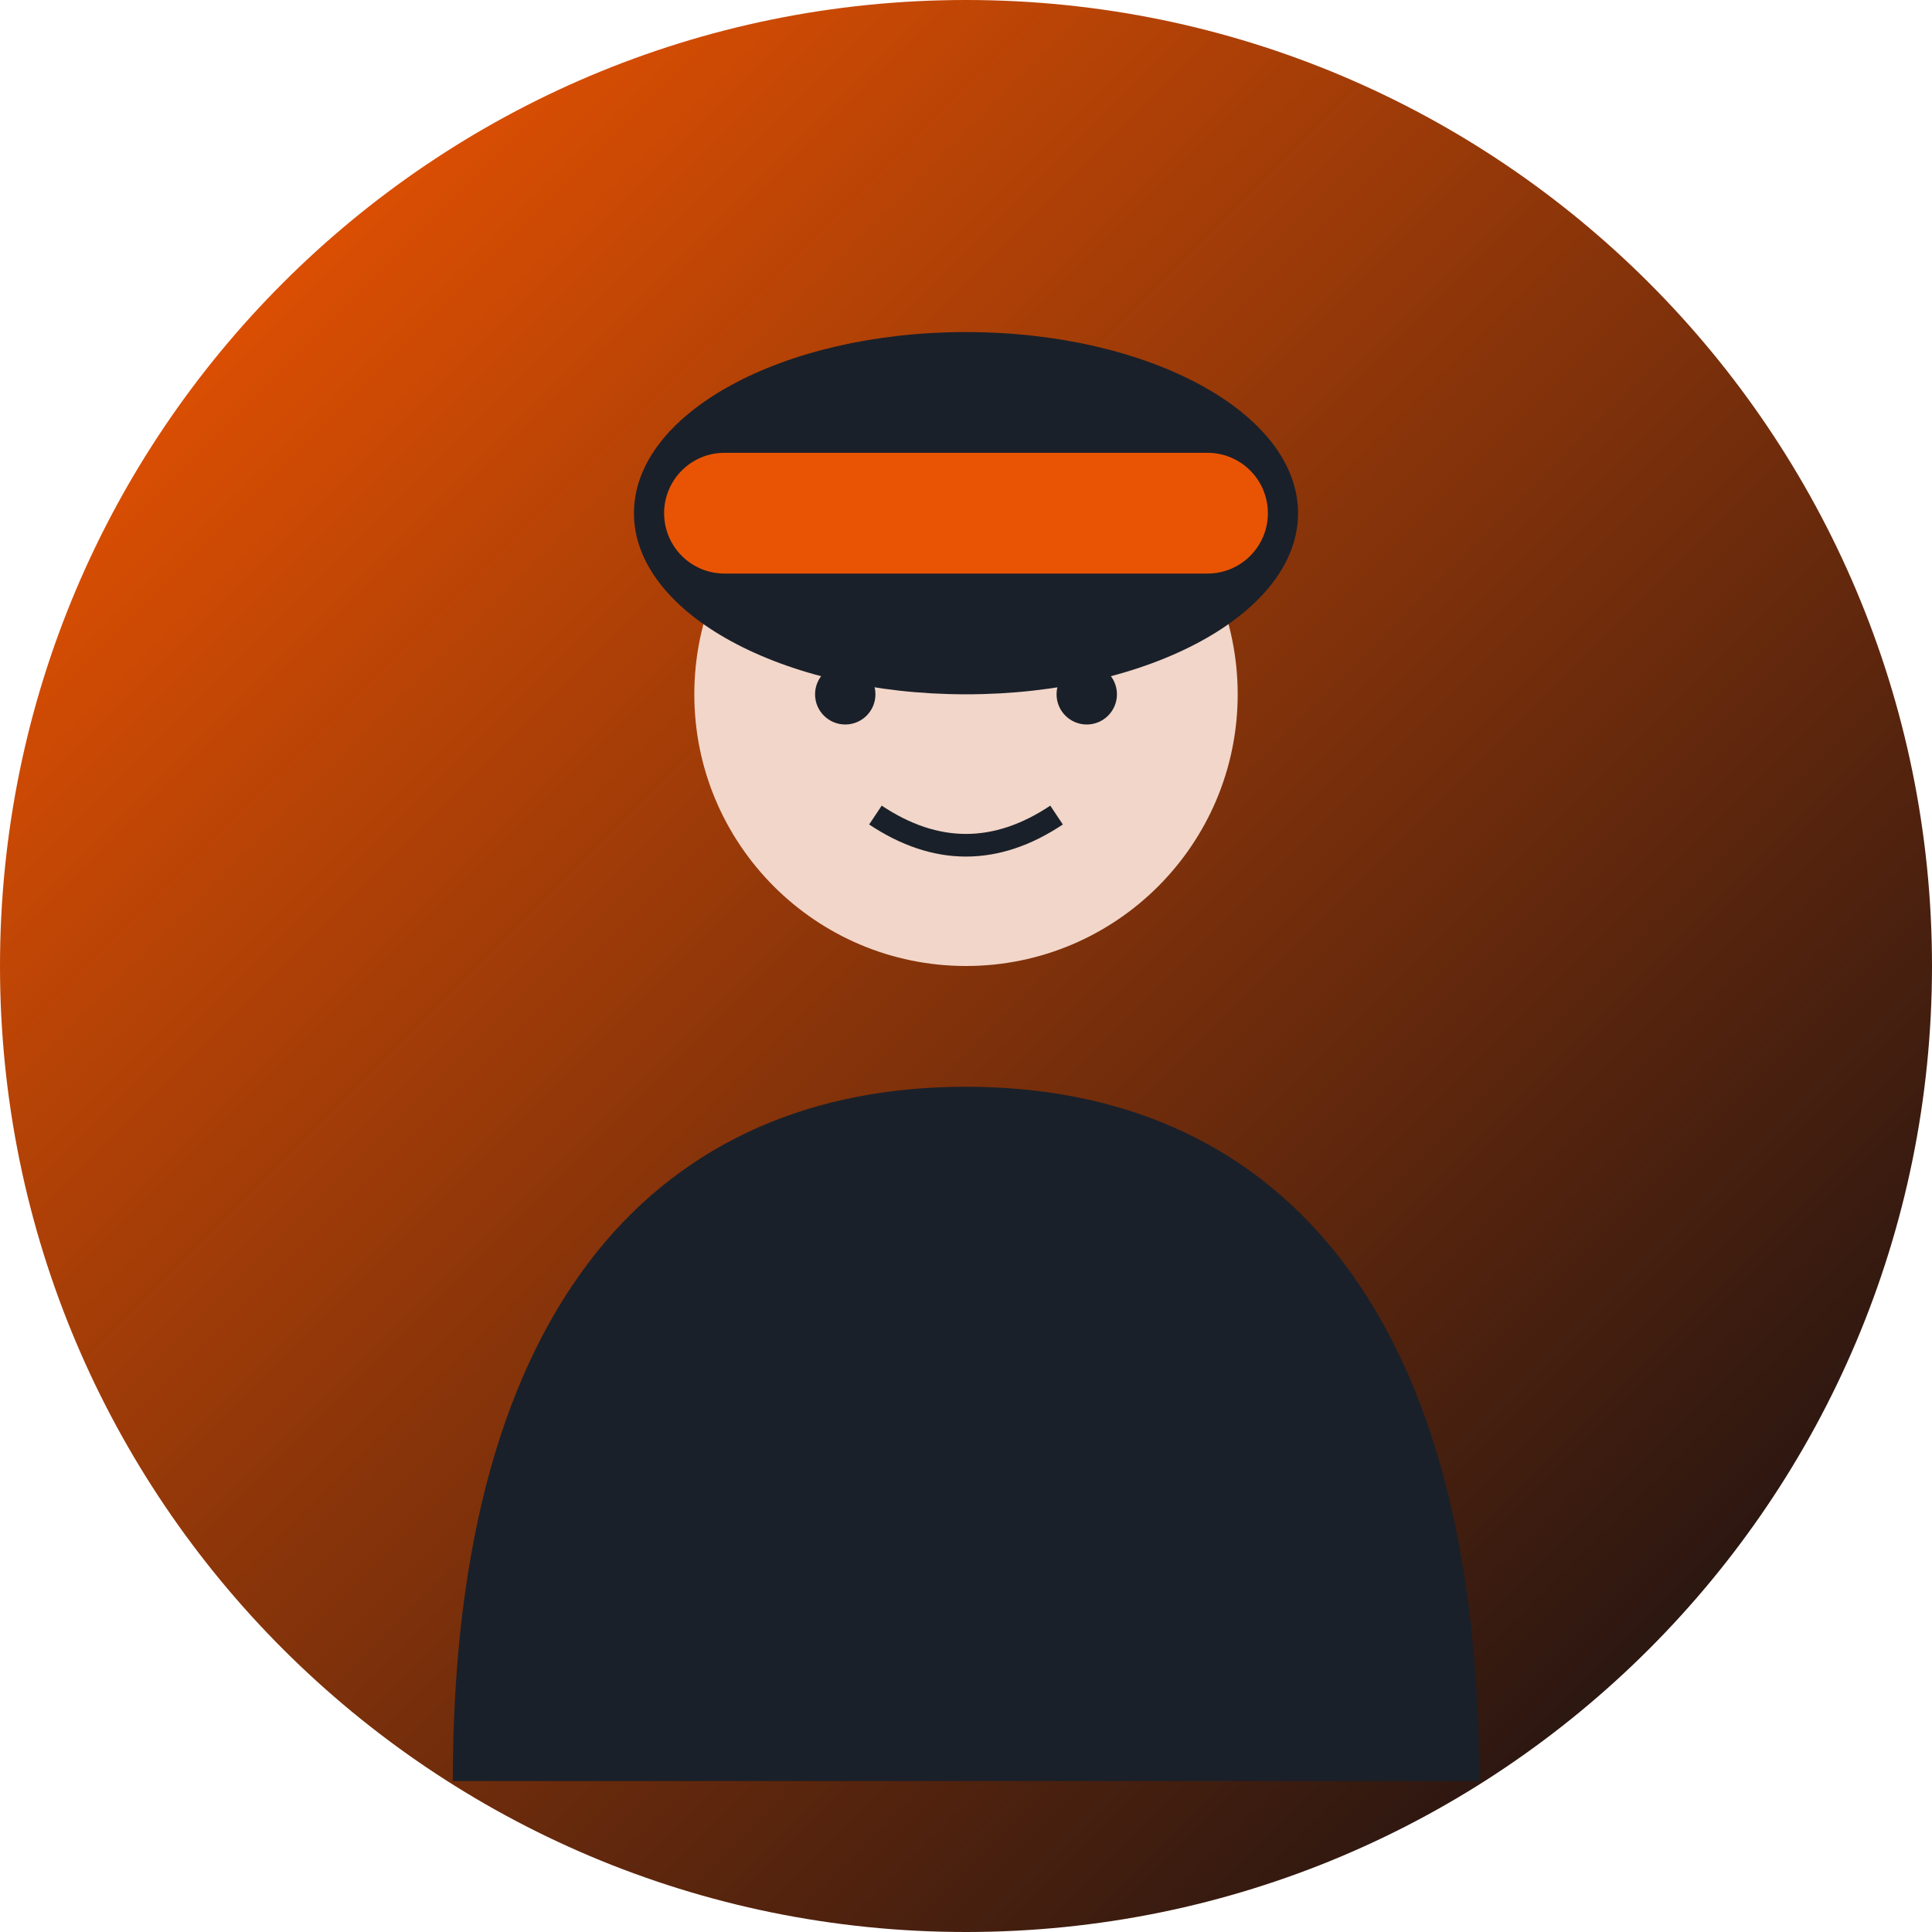
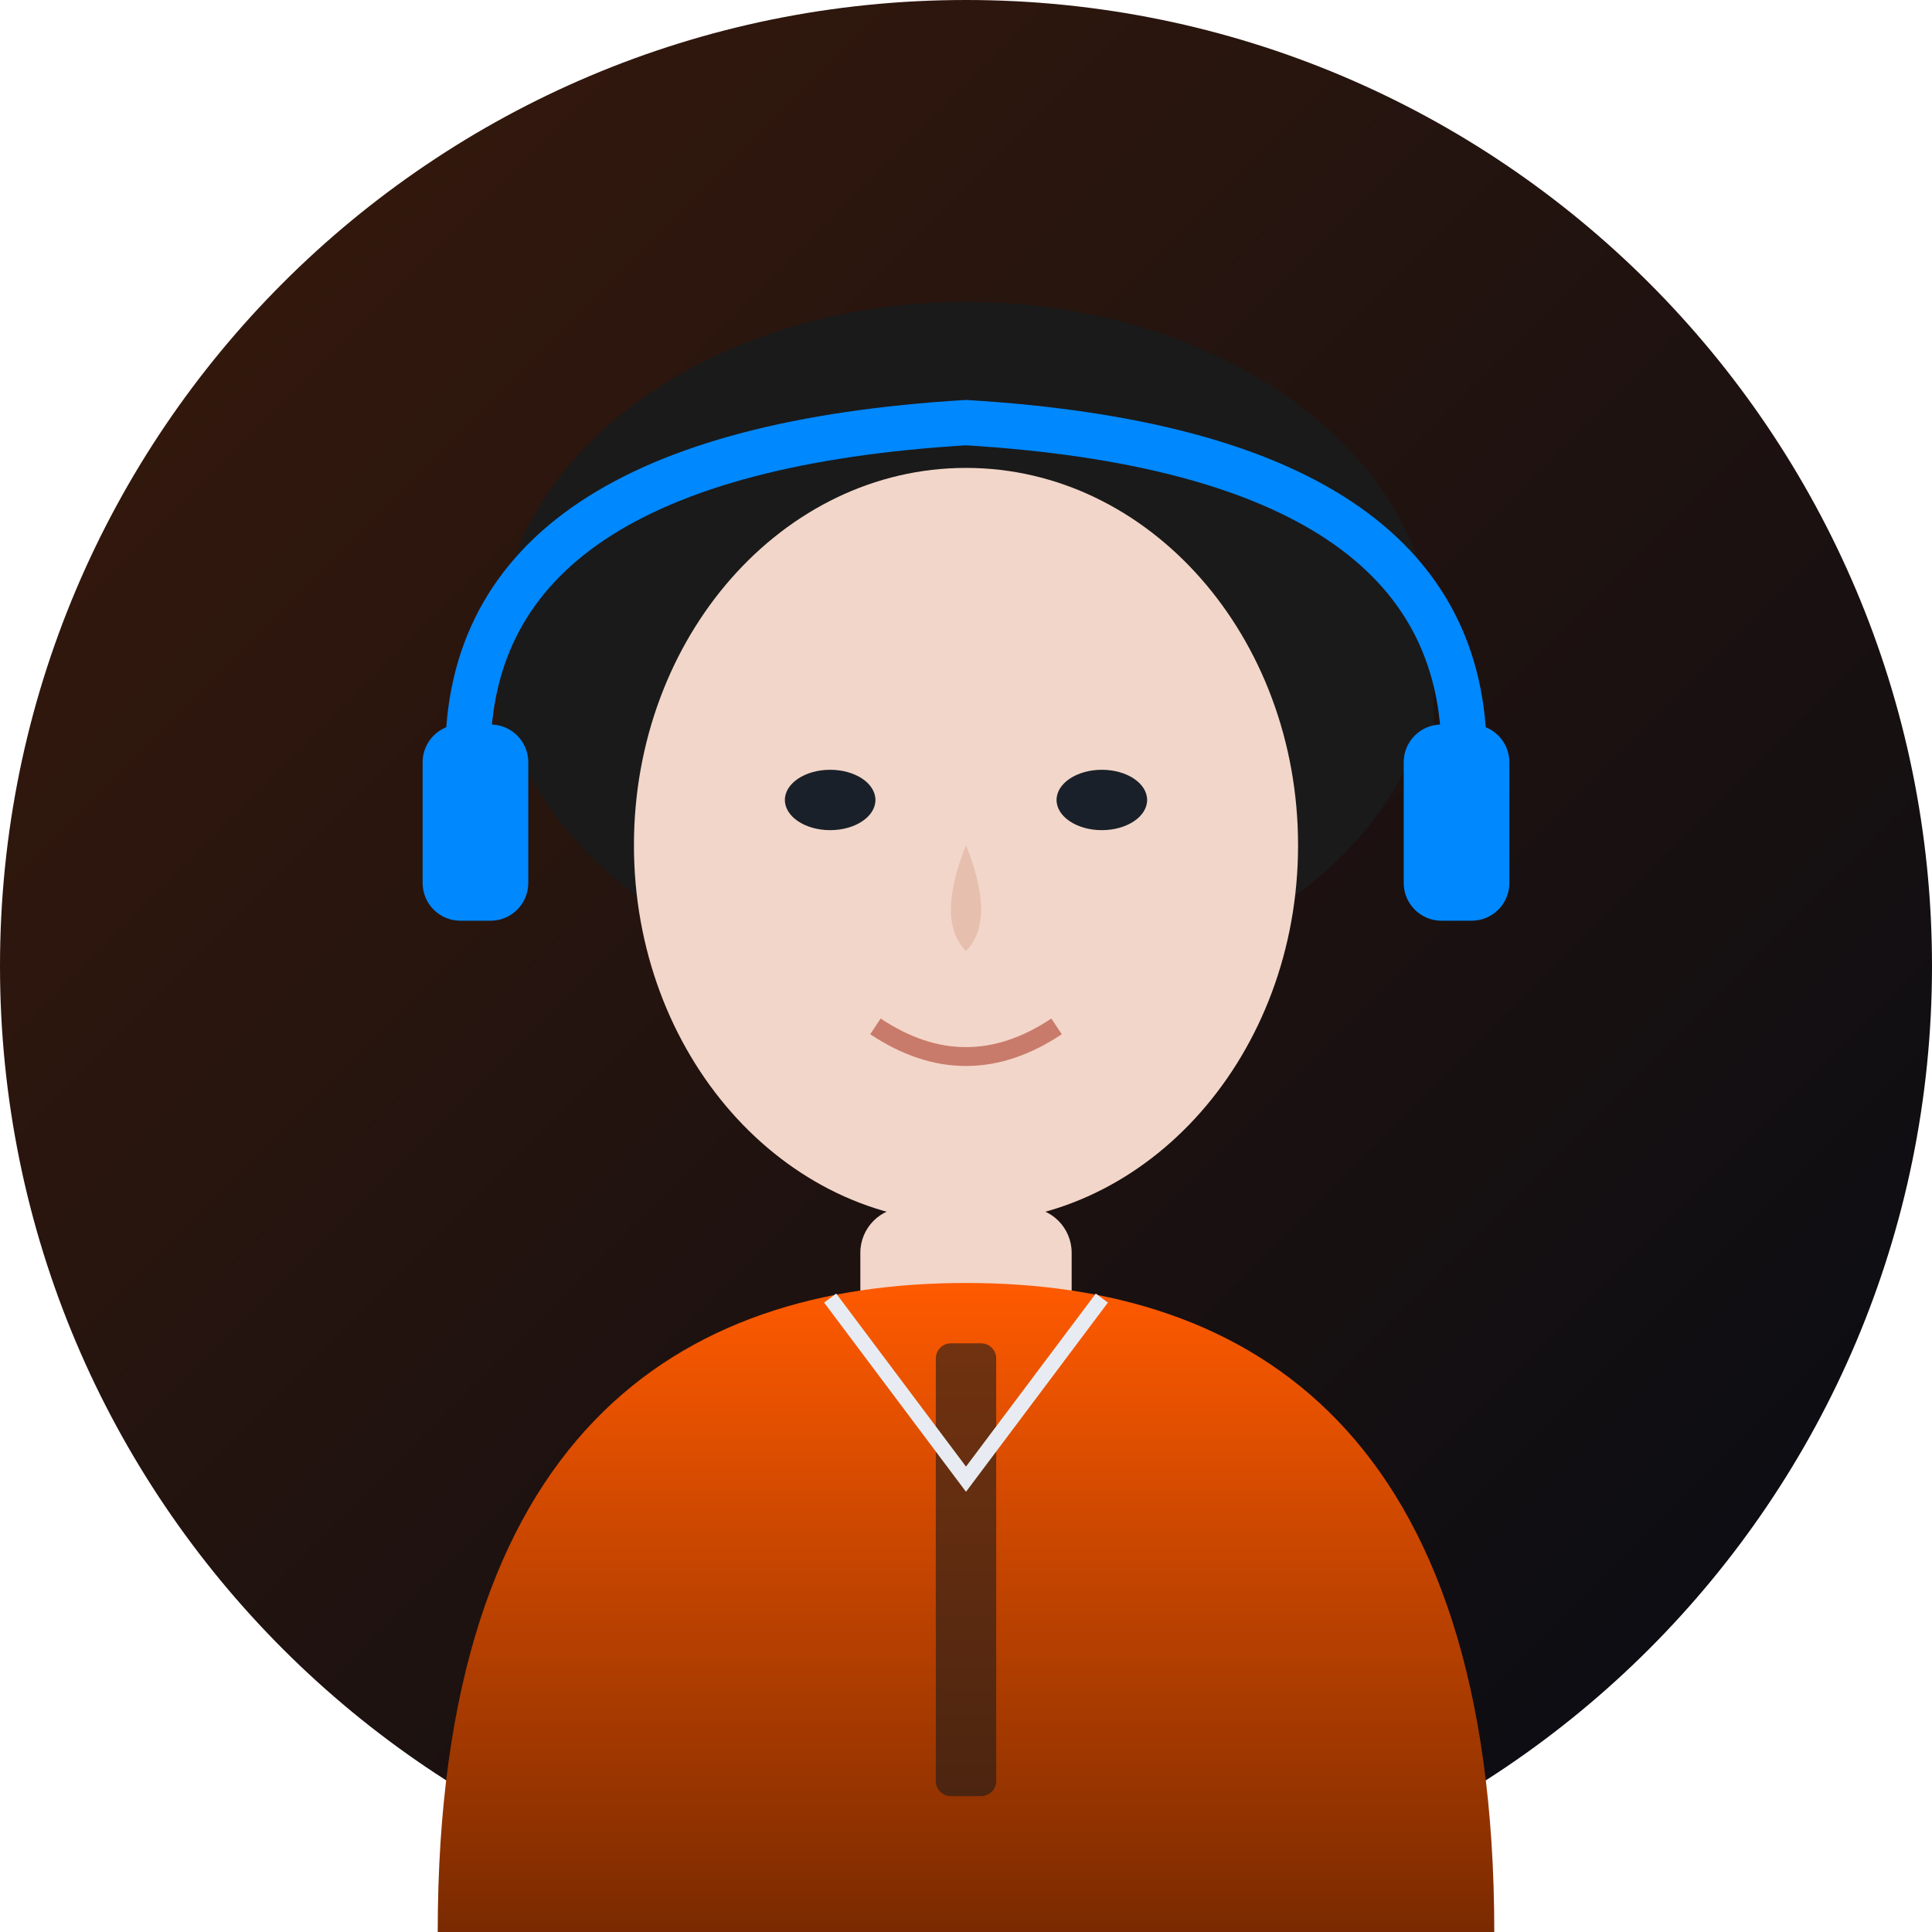
- <svg xmlns="http://www.w3.org/2000/svg" width="128" height="128" viewBox="0 0 128 128">
+ <svg xmlns="http://www.w3.org/2000/svg" width="256" height="256" viewBox="0 0 256 256">
  <defs>
-     <linearGradient id="g" x1="0" y1="0" x2="1" y2="1">
+     <linearGradient id="bg" x1="0" y1="0" x2="1" y2="1">
+       <stop offset="0%" stop-color="#3a1a0b" />
+       <stop offset="100%" stop-color="#050b14" />
+     </linearGradient>
+     <linearGradient id="jacket" x1="0" y1="0" x2="0" y2="1">
      <stop offset="0%" stop-color="#ff5a00" />
-       <stop offset="100%" stop-color="#070b14" />
+       <stop offset="100%" stop-color="#7a2a00" />
    </linearGradient>
  </defs>
-   <rect width="128" height="128" rx="64" fill="url(#g)" />
-   <circle cx="64" cy="46" r="18" fill="#f2d6c9" />
-   <ellipse cx="64" cy="34" rx="22" ry="12" fill="#1a2029" />
-   <path d="M30 118 C30 86 44 72 64 72 C84 72 98 86 98 118 Z" fill="#1a2029" />
-   <rect x="44" y="30" width="40" height="8" rx="4" fill="#ff5a00" opacity="0.9" />
-   <circle cx="56" cy="46" r="2" fill="#1a2029" />
-   <circle cx="72" cy="46" r="2" fill="#1a2029" />
-   <path d="M58 54 Q64 58 70 54" stroke="#1a2029" stroke-width="1.5" fill="none" />
+   <rect width="256" height="256" rx="128" fill="url(#bg)" />
+   <ellipse cx="128" cy="86" rx="62" ry="46" fill="#1a1a1a" />
+   <path d="M66 86 Q80 60 128 58 Q176 60 190 86 L190 100 Q128 70 66 100 Z" fill="#1a1a1a" />
+   <path d="M62 100 Q62 60 128 56 Q194 60 194 100" stroke="#0088ff" stroke-width="6" fill="none" />
+   <rect x="56" y="96" width="14" height="26" rx="5" fill="#0088ff" />
+   <rect x="186" y="96" width="14" height="26" rx="5" fill="#0088ff" />
+   <ellipse cx="128" cy="112" rx="44" ry="50" fill="#f2d6c9" />
+   <ellipse cx="110" cy="106" rx="6" ry="4" fill="#1a2029" />
+   <ellipse cx="146" cy="106" rx="6" ry="4" fill="#1a2029" />
+   <path d="M128 112 Q124 122 128 126 Q132 122 128 112" fill="#e6bfae" />
+   <path d="M116 136 Q128 144 140 136" stroke="#c97b6b" stroke-width="2.5" fill="none" />
+   <rect x="114" y="160" width="28" height="18" rx="6" fill="#f2d6c9" />
+   <path d="M58 256 C58 190 90 170 128 170 C166 170 198 190 198 256 Z" fill="url(#jacket)" />
+   <rect x="124" y="178" width="8" height="60" rx="2" fill="#1a1a1a" opacity="0.6" />
+   <path d="M110 172 L128 196 L146 172" stroke="#e8ecf2" stroke-width="2" fill="none" />
</svg>
